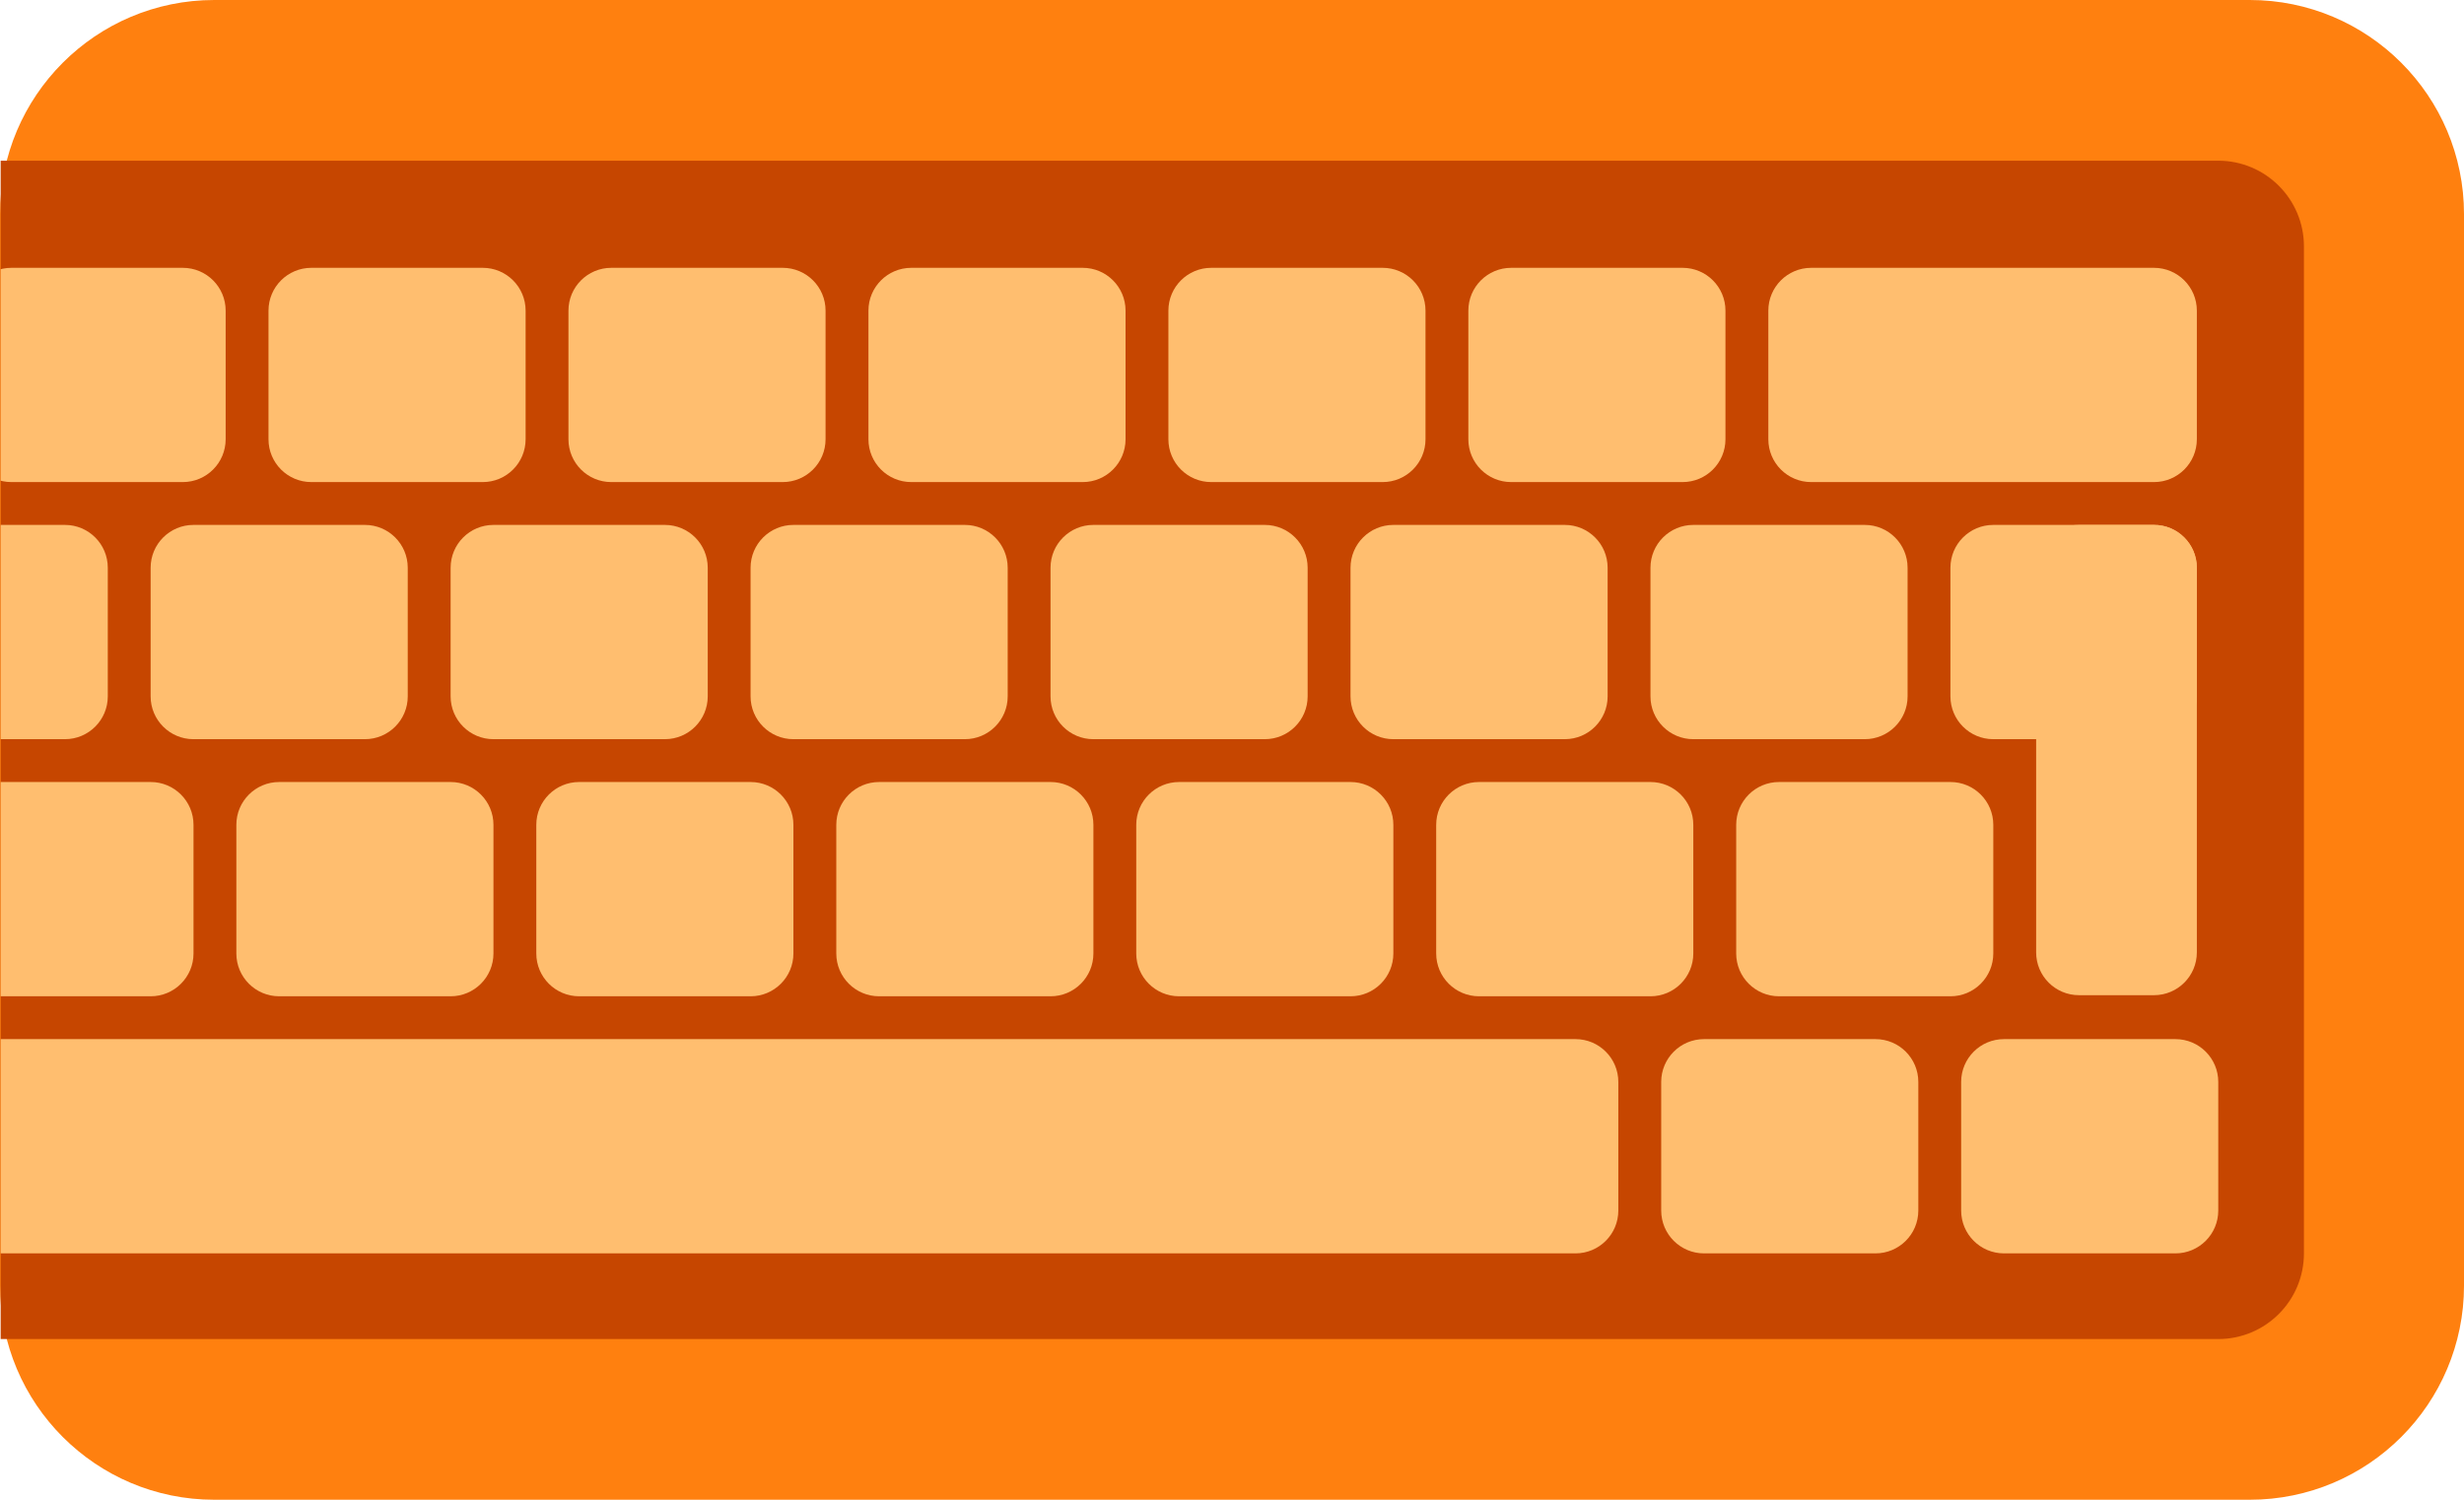
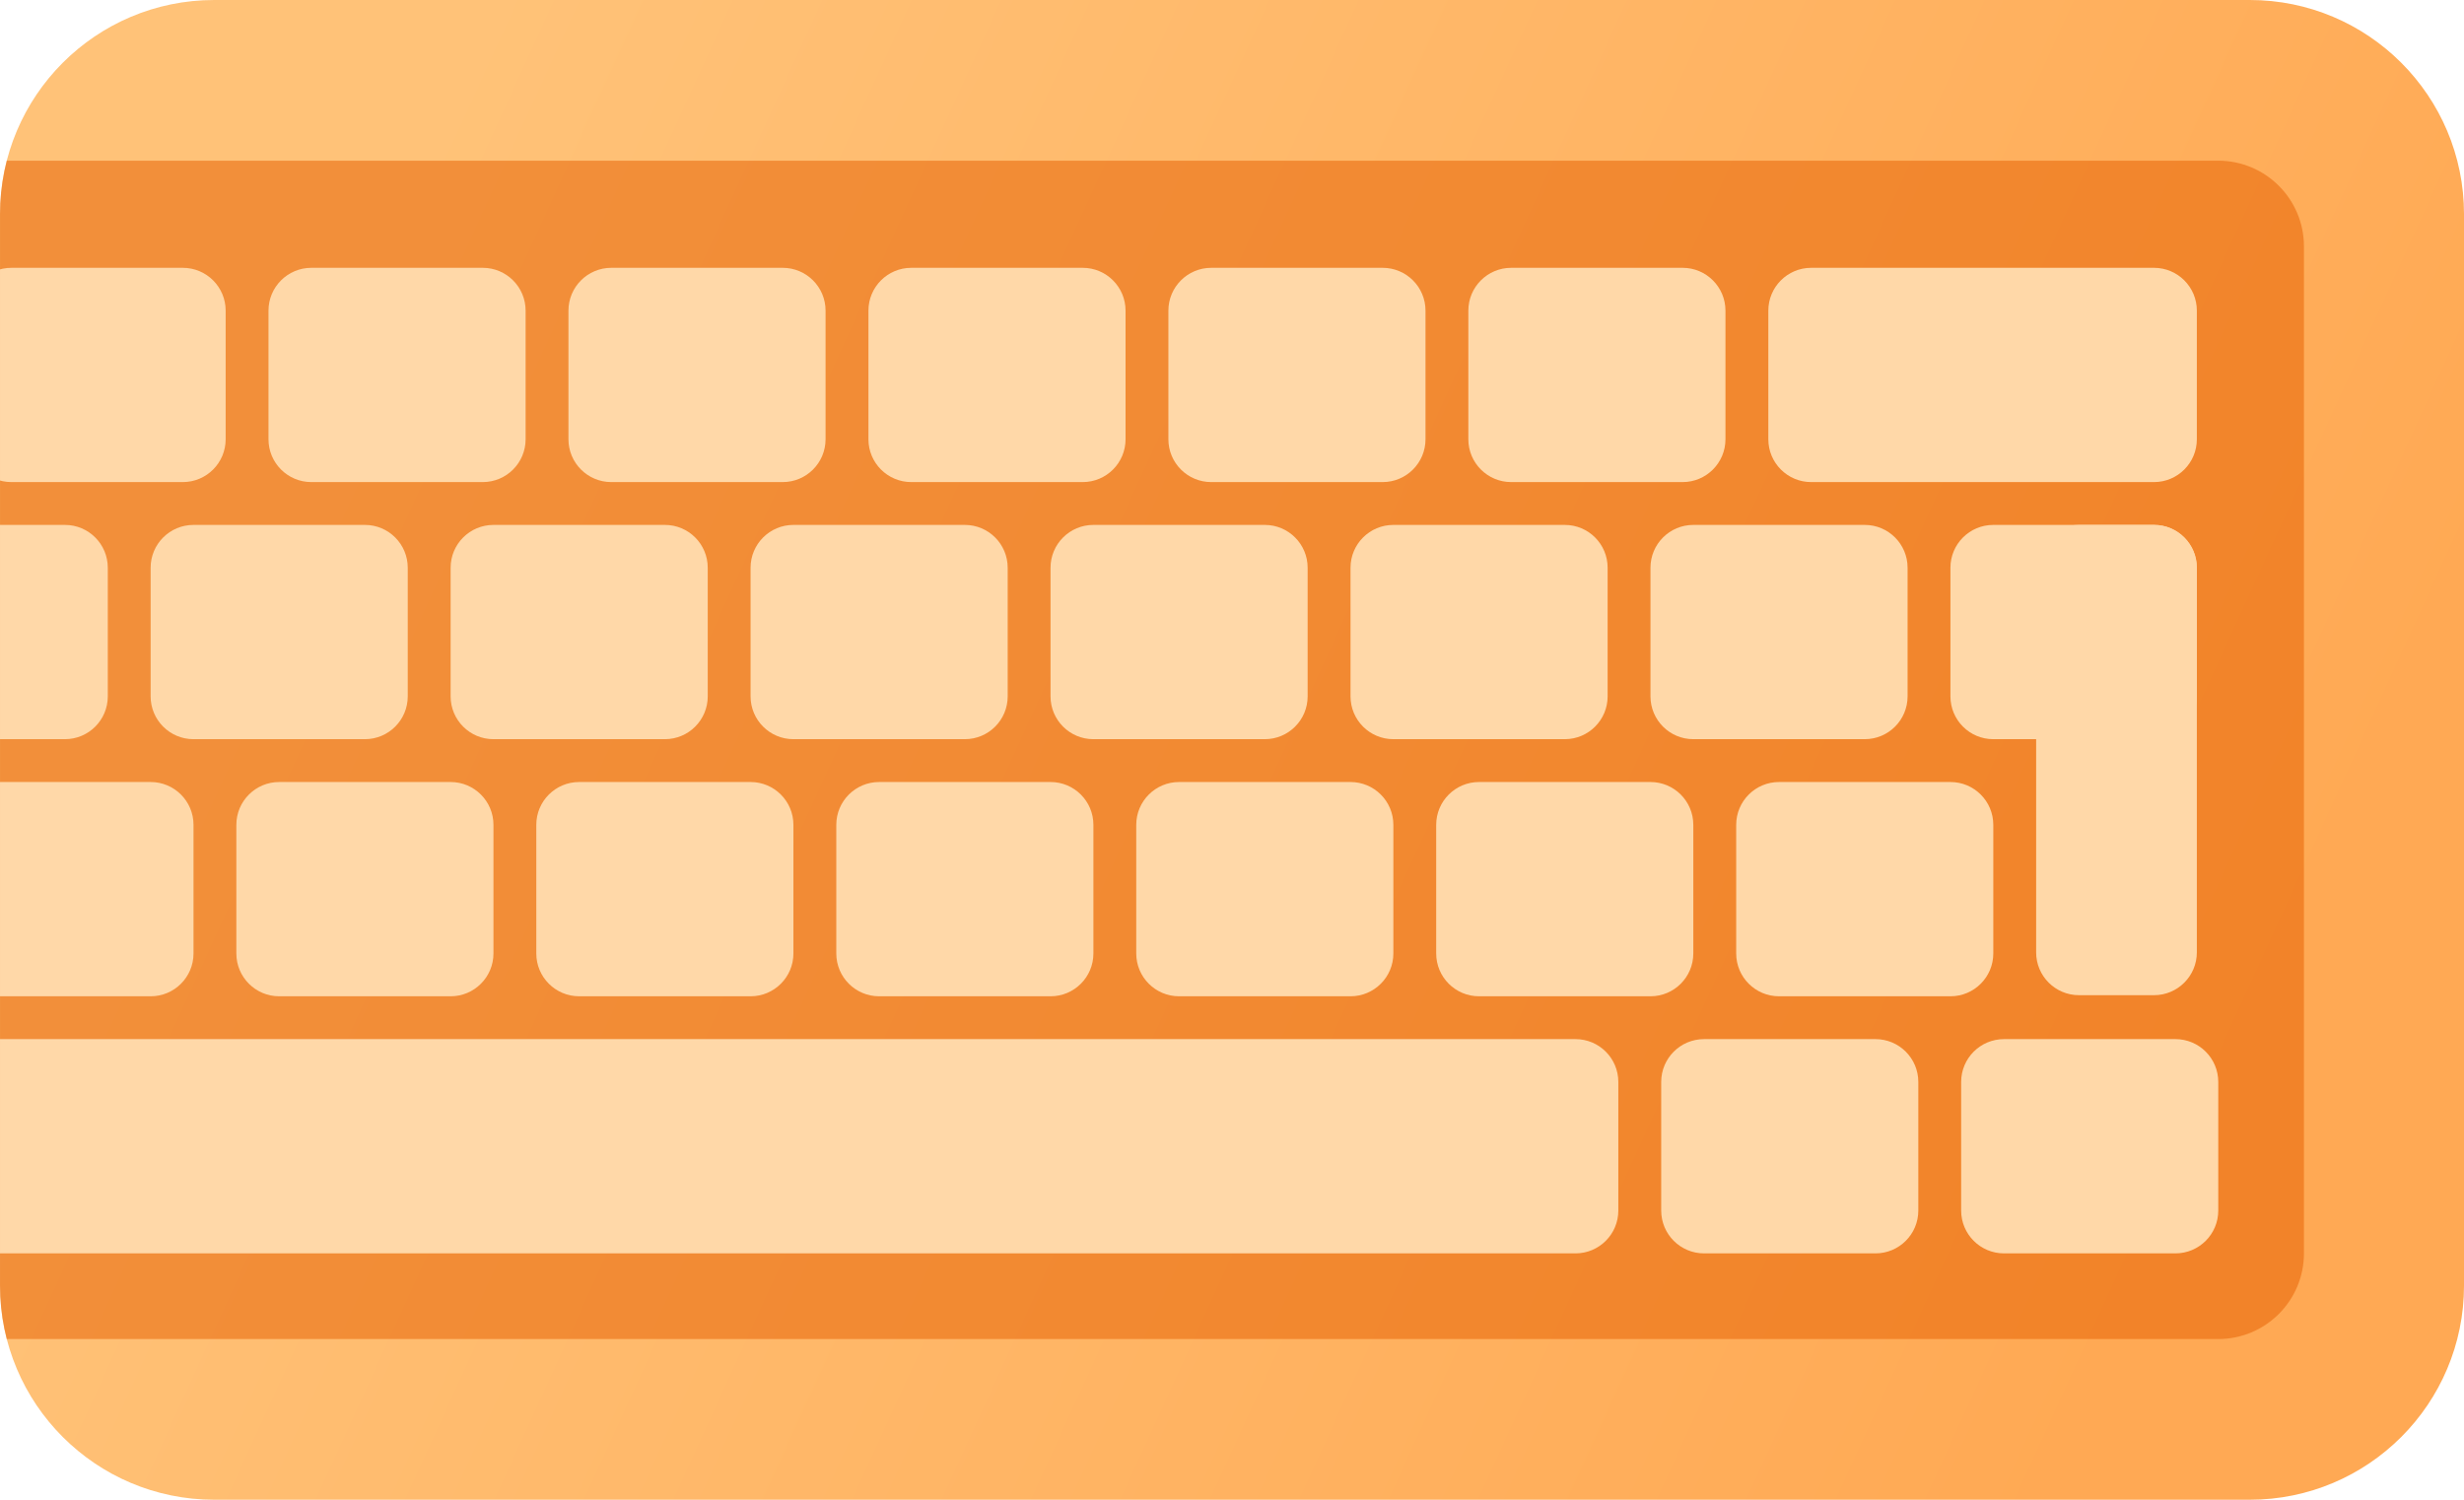
- <svg xmlns="http://www.w3.org/2000/svg" height="140" width="230" version="1.1" id="svg16997">
+ <svg xmlns="http://www.w3.org/2000/svg" xmlns:xlink="http://www.w3.org/1999/xlink" height="140" width="230" version="1.1" id="svg16997">
  <defs id="defs16935">
-     <clipPath clipPathUnits="userSpaceOnUse" id="a">
-       <rect style="fill:#99c1f1;stroke:none;stroke-width:4.763;stroke-linecap:round;stroke-dashoffset:26.4" width="60.854" height="37.042" x="-47.604" y="164.656" ry="2.117" rx="2.117" id="rect16932" />
+     <linearGradient id="linearGradient2">
+       <stop style="stop-color:#ffbe6f;stop-opacity:1" offset="0" id="stop2" />
+       <stop style="stop-color:#ffa348;stop-opacity:1" offset="1" id="stop3" />
+     </linearGradient>
+     <clipPath clipPathUnits="userSpaceOnUse" id="clipPath1">
+       <rect style="font-variation-settings:normal;opacity:1;vector-effect:none;fill:#ff7800;fill-opacity:0.939;stroke:none;stroke-width:4.763;stroke-linecap:round;stroke-linejoin:miter;stroke-miterlimit:4;stroke-dasharray:none;stroke-dashoffset:26.4;stroke-opacity:1;-inkscape-stroke:none;stop-color:#000000;stop-opacity:1" width="60.854" height="37.042" x="-47.62" ry="5.292" rx="5.292" id="rect2" y="164.656" />
    </clipPath>
+     <linearGradient xlink:href="#linearGradient2" id="linearGradient3" x1="35" y1="20" x2="210" y2="100" gradientUnits="userSpaceOnUse" />
  </defs>
-   <rect style="font-variation-settings:normal;opacity:1;vector-effect:none;fill:#ff7800;fill-opacity:0.939;stroke:none;stroke-width:18;stroke-linecap:round;stroke-linejoin:miter;stroke-miterlimit:4;stroke-dasharray:none;stroke-dashoffset:26.4;stroke-opacity:1;-inkscape-stroke:none;stop-color:#000000;stop-opacity:1" width="230" height="140" x="0.001" ry="20" rx="20" id="rect16937" y="0" />
-   <g transform="translate(179.982 -622.323) scale(3.77953)" clip-path="url(#a)" id="g16995">
+   <rect style="font-variation-settings:normal;opacity:1;vector-effect:none;fill:url(#linearGradient3);fill-opacity:0.939;stroke:none;stroke-width:18;stroke-linecap:round;stroke-linejoin:miter;stroke-miterlimit:4;stroke-dasharray:none;stroke-dashoffset:26.4;stroke-opacity:1;-inkscape-stroke:none;stop-color:#000000;stop-opacity:1" width="230" height="140" x="0.001" ry="20" rx="20" id="rect16937" y="0" />
+   <g transform="translate(179.982 -622.323) scale(3.77953)" clip-path="url(#clipPath1)" id="g16995">
    <g transform="translate(1.852 .265)" id="g16993">
-       <rect ry="2.117" rx="2.117" y="168.36" x="-52.102" height="29.104" width="59.531" style="display:inline;fill:#c64600;fill-opacity:1;stroke:none;stroke-width:1.549;stroke-linecap:round;stroke-linejoin:miter;stroke-miterlimit:4;stroke-dasharray:none;stroke-dashoffset:0;stroke-opacity:1;marker:none;marker-start:none;marker-mid:none;marker-end:none;paint-order:normal" id="rect16939" />
-       <rect style="display:inline;fill:#ffbe6f;fill-opacity:1;stroke:none;stroke-width:1.058;stroke-linecap:round;stroke-linejoin:miter;stroke-miterlimit:4;stroke-dasharray:none;stroke-dashoffset:0;stroke-opacity:1;marker:none;marker-start:none;marker-mid:none;marker-end:none;paint-order:normal" width="6.35" height="5.292" x="-8.71" y="177.356" rx="1.058" ry="1.058" id="rect16941" />
-       <rect style="display:inline;fill:#ffbe6f;fill-opacity:1;stroke:none;stroke-width:1.058;stroke-linecap:round;stroke-linejoin:miter;stroke-miterlimit:4;stroke-dasharray:none;stroke-dashoffset:0;stroke-opacity:1;marker:none;marker-start:none;marker-mid:none;marker-end:none;paint-order:normal" width="6.35" height="5.292" x="-16.118" y="177.356" rx="1.058" ry="1.058" id="rect16943" />
-       <rect style="display:inline;fill:#ffbe6f;fill-opacity:1;stroke:none;stroke-width:1.058;stroke-linecap:round;stroke-linejoin:miter;stroke-miterlimit:4;stroke-dasharray:none;stroke-dashoffset:0;stroke-opacity:1;marker:none;marker-start:none;marker-mid:none;marker-end:none;paint-order:normal" width="6.35" height="5.292" x="-23.527" y="177.356" rx="1.058" ry="1.058" id="rect16945" />
-       <rect style="display:inline;fill:#ffbe6f;fill-opacity:1;stroke:none;stroke-width:1.058;stroke-linecap:round;stroke-linejoin:miter;stroke-miterlimit:4;stroke-dasharray:none;stroke-dashoffset:0;stroke-opacity:1;marker:none;marker-start:none;marker-mid:none;marker-end:none;paint-order:normal" width="6.35" height="5.292" x="-30.935" y="177.356" rx="1.058" ry="1.058" id="rect16947" />
-       <rect style="display:inline;fill:#ffbe6f;fill-opacity:1;stroke:none;stroke-width:1.058;stroke-linecap:round;stroke-linejoin:miter;stroke-miterlimit:4;stroke-dasharray:none;stroke-dashoffset:0;stroke-opacity:1;marker:none;marker-start:none;marker-mid:none;marker-end:none;paint-order:normal" width="6.35" height="5.292" x="-38.343" y="177.356" rx="1.058" ry="1.058" id="rect16949" />
-       <rect style="display:inline;fill:#ffbe6f;fill-opacity:1;stroke:none;stroke-width:1.058;stroke-linecap:round;stroke-linejoin:miter;stroke-miterlimit:4;stroke-dasharray:none;stroke-dashoffset:0;stroke-opacity:1;marker:none;marker-start:none;marker-mid:none;marker-end:none;paint-order:normal" width="6.35" height="5.292" x="-45.752" y="177.356" rx="1.058" ry="1.058" id="rect16951" />
-       <rect style="display:inline;fill:#ffbe6f;fill-opacity:1;stroke:none;stroke-width:1.058;stroke-linecap:round;stroke-linejoin:miter;stroke-miterlimit:4;stroke-dasharray:none;stroke-dashoffset:0;stroke-opacity:1;marker:none;marker-start:none;marker-mid:none;marker-end:none;paint-order:normal" width="6.35" height="5.292" x="-53.16" y="177.356" rx="1.058" ry="1.058" id="rect16953" />
-       <rect y="171.006" x="-5.799" height="5.292" width="10.583" style="display:inline;fill:#ffbe6f;fill-opacity:1;stroke:none;stroke-width:1.058;stroke-linecap:round;stroke-linejoin:miter;stroke-miterlimit:4;stroke-dasharray:none;stroke-dashoffset:0;stroke-opacity:1;marker:none;marker-start:none;marker-mid:none;marker-end:none;paint-order:normal" rx="1.058" ry="1.058" id="rect16955" />
-       <rect style="display:inline;fill:#ffbe6f;fill-opacity:1;stroke:none;stroke-width:1.058;stroke-linecap:round;stroke-linejoin:miter;stroke-miterlimit:4;stroke-dasharray:none;stroke-dashoffset:0;stroke-opacity:1;marker:none;marker-start:none;marker-mid:none;marker-end:none;paint-order:normal" width="6.35" height="5.292" x="-13.208" y="171.006" rx="1.058" ry="1.058" id="rect16957" />
-       <rect y="177.356" x="-1.302" height="5.292" width="6.085" style="display:inline;fill:#ffbe6f;fill-opacity:1;stroke:none;stroke-width:1.058;stroke-linecap:round;stroke-linejoin:miter;stroke-miterlimit:4;stroke-dasharray:none;stroke-dashoffset:0;stroke-opacity:1;marker:none;marker-start:none;marker-mid:none;marker-end:none;paint-order:normal" rx="1.058" ry="1.058" id="rect16959" />
-       <rect style="display:inline;fill:#ffbe6f;fill-opacity:1;stroke:none;stroke-width:1.058;stroke-linecap:round;stroke-linejoin:miter;stroke-miterlimit:4;stroke-dasharray:none;stroke-dashoffset:0;stroke-opacity:1;marker:none;marker-start:none;marker-mid:none;marker-end:none;paint-order:normal" width="3.969" height="11.615" x=".815" y="177.356" rx="1.058" ry="1.058" id="rect16961" />
-       <rect style="display:inline;fill:#ffbe6f;fill-opacity:1;stroke:none;stroke-width:1.058;stroke-linecap:round;stroke-linejoin:miter;stroke-miterlimit:4;stroke-dasharray:none;stroke-dashoffset:0;stroke-opacity:1;marker:none;marker-start:none;marker-mid:none;marker-end:none;paint-order:normal" width="6.35" height="5.292" x="-20.616" y="171.006" rx="1.058" ry="1.058" id="rect16963" />
-       <rect style="display:inline;fill:#ffbe6f;fill-opacity:1;stroke:none;stroke-width:1.058;stroke-linecap:round;stroke-linejoin:miter;stroke-miterlimit:4;stroke-dasharray:none;stroke-dashoffset:0;stroke-opacity:1;marker:none;marker-start:none;marker-mid:none;marker-end:none;paint-order:normal" width="6.35" height="5.292" x="-28.024" y="171.006" rx="1.058" ry="1.058" id="rect16965" />
-       <rect style="display:inline;fill:#ffbe6f;fill-opacity:1;stroke:none;stroke-width:1.058;stroke-linecap:round;stroke-linejoin:miter;stroke-miterlimit:4;stroke-dasharray:none;stroke-dashoffset:0;stroke-opacity:1;marker:none;marker-start:none;marker-mid:none;marker-end:none;paint-order:normal" width="6.35" height="5.292" x="-35.433" y="171.006" rx="1.058" ry="1.058" id="rect16967" />
-       <rect style="display:inline;fill:#ffbe6f;fill-opacity:1;stroke:none;stroke-width:1.058;stroke-linecap:round;stroke-linejoin:miter;stroke-miterlimit:4;stroke-dasharray:none;stroke-dashoffset:0;stroke-opacity:1;marker:none;marker-start:none;marker-mid:none;marker-end:none;paint-order:normal" width="6.35" height="5.292" x="-42.841" y="171.006" rx="1.058" ry="1.058" id="rect16969" />
-       <rect style="display:inline;fill:#ffbe6f;fill-opacity:1;stroke:none;stroke-width:1.058;stroke-linecap:round;stroke-linejoin:miter;stroke-miterlimit:4;stroke-dasharray:none;stroke-dashoffset:0;stroke-opacity:1;marker:none;marker-start:none;marker-mid:none;marker-end:none;paint-order:normal" width="6.35" height="5.292" x="-50.249" y="171.006" rx="1.058" ry="1.058" id="rect16971" />
-       <rect style="display:inline;fill:#ffbe6f;fill-opacity:1;stroke:none;stroke-width:1.058;stroke-linecap:round;stroke-linejoin:miter;stroke-miterlimit:4;stroke-dasharray:none;stroke-dashoffset:0;stroke-opacity:1;marker:none;marker-start:none;marker-mid:none;marker-end:none;paint-order:normal" width="6.35" height="5.292" x="-6.593" y="183.706" rx="1.058" ry="1.058" id="rect16973" />
-       <rect style="display:inline;fill:#ffbe6f;fill-opacity:1;stroke:none;stroke-width:1.058;stroke-linecap:round;stroke-linejoin:miter;stroke-miterlimit:4;stroke-dasharray:none;stroke-dashoffset:0;stroke-opacity:1;marker:none;marker-start:none;marker-mid:none;marker-end:none;paint-order:normal" width="6.35" height="5.292" x="-14.002" y="183.706" rx="1.058" ry="1.058" id="rect16975" />
-       <rect style="display:inline;fill:#ffbe6f;fill-opacity:1;stroke:none;stroke-width:1.058;stroke-linecap:round;stroke-linejoin:miter;stroke-miterlimit:4;stroke-dasharray:none;stroke-dashoffset:0;stroke-opacity:1;marker:none;marker-start:none;marker-mid:none;marker-end:none;paint-order:normal" width="6.35" height="5.292" x="-21.41" y="183.706" rx="1.058" ry="1.058" id="rect16977" />
-       <rect style="display:inline;fill:#ffbe6f;fill-opacity:1;stroke:none;stroke-width:1.058;stroke-linecap:round;stroke-linejoin:miter;stroke-miterlimit:4;stroke-dasharray:none;stroke-dashoffset:0;stroke-opacity:1;marker:none;marker-start:none;marker-mid:none;marker-end:none;paint-order:normal" width="6.35" height="5.292" x="-28.818" y="183.706" rx="1.058" ry="1.058" id="rect16979" />
-       <rect style="display:inline;fill:#ffbe6f;fill-opacity:1;stroke:none;stroke-width:1.058;stroke-linecap:round;stroke-linejoin:miter;stroke-miterlimit:4;stroke-dasharray:none;stroke-dashoffset:0;stroke-opacity:1;marker:none;marker-start:none;marker-mid:none;marker-end:none;paint-order:normal" width="6.35" height="5.292" x="-36.227" y="183.706" rx="1.058" ry="1.058" id="rect16981" />
-       <rect style="display:inline;fill:#ffbe6f;fill-opacity:1;stroke:none;stroke-width:1.058;stroke-linecap:round;stroke-linejoin:miter;stroke-miterlimit:4;stroke-dasharray:none;stroke-dashoffset:0;stroke-opacity:1;marker:none;marker-start:none;marker-mid:none;marker-end:none;paint-order:normal" width="6.35" height="5.292" x="-43.635" y="183.706" rx="1.058" ry="1.058" id="rect16983" />
-       <rect style="display:inline;fill:#ffbe6f;fill-opacity:1;stroke:none;stroke-width:1.058;stroke-linecap:round;stroke-linejoin:miter;stroke-miterlimit:4;stroke-dasharray:none;stroke-dashoffset:0;stroke-opacity:1;marker:none;marker-start:none;marker-mid:none;marker-end:none;paint-order:normal" width="6.35" height="5.292" x="-51.043" y="183.706" rx="1.058" ry="1.058" id="rect16985" />
-       <rect style="display:inline;fill:#ffbe6f;fill-opacity:1;stroke:none;stroke-width:1.058;stroke-linecap:round;stroke-linejoin:miter;stroke-miterlimit:4;stroke-dasharray:none;stroke-dashoffset:0;stroke-opacity:1;marker:none;marker-start:none;marker-mid:none;marker-end:none;paint-order:normal" width="6.35" height="5.292" x="-1.037" y="190.056" rx="1.058" ry="1.058" id="rect16987" />
-       <rect style="display:inline;fill:#ffbe6f;fill-opacity:1;stroke:none;stroke-width:1.058;stroke-linecap:round;stroke-linejoin:miter;stroke-miterlimit:4;stroke-dasharray:none;stroke-dashoffset:0;stroke-opacity:1;marker:none;marker-start:none;marker-mid:none;marker-end:none;paint-order:normal" width="6.35" height="5.292" x="-8.445" y="190.056" rx="1.058" ry="1.058" id="rect16989" />
-       <rect style="display:inline;fill:#ffbe6f;fill-opacity:1;stroke:none;stroke-width:1.058;stroke-linecap:round;stroke-linejoin:miter;stroke-miterlimit:4;stroke-dasharray:none;stroke-dashoffset:0;stroke-opacity:1;marker:none;marker-start:none;marker-mid:none;marker-end:none;paint-order:normal" width="42.598" height="5.292" x="-52.102" y="190.056" rx="1.058" ry="1.058" id="rect16991" />
+       <rect ry="2.117" rx="2.117" y="168.36" x="-52.102" height="29.104" width="59.531" style="display:inline;fill:#e66100;fill-opacity:0.512;stroke:none;stroke-width:1.549;stroke-linecap:round;stroke-linejoin:miter;stroke-miterlimit:4;stroke-dasharray:none;stroke-dashoffset:0;stroke-opacity:1;marker:none;marker-start:none;marker-mid:none;marker-end:none;paint-order:normal" id="rect16939" />
+       <rect style="display:inline;fill:#ffd8a8;fill-opacity:1;stroke:none;stroke-width:1.058;stroke-linecap:round;stroke-linejoin:miter;stroke-miterlimit:4;stroke-dasharray:none;stroke-dashoffset:0;stroke-opacity:1;marker:none;marker-start:none;marker-mid:none;marker-end:none;paint-order:normal" width="6.35" height="5.292" x="-8.71" y="177.356" rx="1.058" ry="1.058" id="rect16941" />
+       <rect style="display:inline;fill:#ffd8a8;fill-opacity:1;stroke:none;stroke-width:1.058;stroke-linecap:round;stroke-linejoin:miter;stroke-miterlimit:4;stroke-dasharray:none;stroke-dashoffset:0;stroke-opacity:1;marker:none;marker-start:none;marker-mid:none;marker-end:none;paint-order:normal" width="6.35" height="5.292" x="-16.118" y="177.356" rx="1.058" ry="1.058" id="rect16943" />
+       <rect style="display:inline;fill:#ffd8a8;fill-opacity:1;stroke:none;stroke-width:1.058;stroke-linecap:round;stroke-linejoin:miter;stroke-miterlimit:4;stroke-dasharray:none;stroke-dashoffset:0;stroke-opacity:1;marker:none;marker-start:none;marker-mid:none;marker-end:none;paint-order:normal" width="6.35" height="5.292" x="-23.527" y="177.356" rx="1.058" ry="1.058" id="rect16945" />
+       <rect style="display:inline;fill:#ffd8a8;fill-opacity:1;stroke:none;stroke-width:1.058;stroke-linecap:round;stroke-linejoin:miter;stroke-miterlimit:4;stroke-dasharray:none;stroke-dashoffset:0;stroke-opacity:1;marker:none;marker-start:none;marker-mid:none;marker-end:none;paint-order:normal" width="6.35" height="5.292" x="-30.935" y="177.356" rx="1.058" ry="1.058" id="rect16947" />
+       <rect style="display:inline;fill:#ffd8a8;fill-opacity:1;stroke:none;stroke-width:1.058;stroke-linecap:round;stroke-linejoin:miter;stroke-miterlimit:4;stroke-dasharray:none;stroke-dashoffset:0;stroke-opacity:1;marker:none;marker-start:none;marker-mid:none;marker-end:none;paint-order:normal" width="6.35" height="5.292" x="-38.343" y="177.356" rx="1.058" ry="1.058" id="rect16949" />
+       <rect style="display:inline;fill:#ffd8a8;fill-opacity:1;stroke:none;stroke-width:1.058;stroke-linecap:round;stroke-linejoin:miter;stroke-miterlimit:4;stroke-dasharray:none;stroke-dashoffset:0;stroke-opacity:1;marker:none;marker-start:none;marker-mid:none;marker-end:none;paint-order:normal" width="6.35" height="5.292" x="-45.752" y="177.356" rx="1.058" ry="1.058" id="rect16951" />
+       <rect style="display:inline;fill:#ffd8a8;fill-opacity:1;stroke:none;stroke-width:1.058;stroke-linecap:round;stroke-linejoin:miter;stroke-miterlimit:4;stroke-dasharray:none;stroke-dashoffset:0;stroke-opacity:1;marker:none;marker-start:none;marker-mid:none;marker-end:none;paint-order:normal" width="6.35" height="5.292" x="-53.16" y="177.356" rx="1.058" ry="1.058" id="rect16953" />
+       <rect y="171.006" x="-5.799" height="5.292" width="10.583" style="display:inline;fill:#ffd8a8;fill-opacity:1;stroke:none;stroke-width:1.058;stroke-linecap:round;stroke-linejoin:miter;stroke-miterlimit:4;stroke-dasharray:none;stroke-dashoffset:0;stroke-opacity:1;marker:none;marker-start:none;marker-mid:none;marker-end:none;paint-order:normal" rx="1.058" ry="1.058" id="rect16955" />
+       <rect style="display:inline;fill:#ffd8a8;fill-opacity:1;stroke:none;stroke-width:1.058;stroke-linecap:round;stroke-linejoin:miter;stroke-miterlimit:4;stroke-dasharray:none;stroke-dashoffset:0;stroke-opacity:1;marker:none;marker-start:none;marker-mid:none;marker-end:none;paint-order:normal" width="6.35" height="5.292" x="-13.208" y="171.006" rx="1.058" ry="1.058" id="rect16957" />
+       <rect y="177.356" x="-1.302" height="5.292" width="6.085" style="display:inline;fill:#ffd8a8;fill-opacity:1;stroke:none;stroke-width:1.058;stroke-linecap:round;stroke-linejoin:miter;stroke-miterlimit:4;stroke-dasharray:none;stroke-dashoffset:0;stroke-opacity:1;marker:none;marker-start:none;marker-mid:none;marker-end:none;paint-order:normal" rx="1.058" ry="1.058" id="rect16959" />
+       <rect style="display:inline;fill:#ffd8a8;fill-opacity:1;stroke:none;stroke-width:1.058;stroke-linecap:round;stroke-linejoin:miter;stroke-miterlimit:4;stroke-dasharray:none;stroke-dashoffset:0;stroke-opacity:1;marker:none;marker-start:none;marker-mid:none;marker-end:none;paint-order:normal" width="3.969" height="11.615" x=".815" y="177.356" rx="1.058" ry="1.058" id="rect16961" />
+       <rect style="display:inline;fill:#ffd8a8;fill-opacity:1;stroke:none;stroke-width:1.058;stroke-linecap:round;stroke-linejoin:miter;stroke-miterlimit:4;stroke-dasharray:none;stroke-dashoffset:0;stroke-opacity:1;marker:none;marker-start:none;marker-mid:none;marker-end:none;paint-order:normal" width="6.35" height="5.292" x="-20.616" y="171.006" rx="1.058" ry="1.058" id="rect16963" />
+       <rect style="display:inline;fill:#ffd8a8;fill-opacity:1;stroke:none;stroke-width:1.058;stroke-linecap:round;stroke-linejoin:miter;stroke-miterlimit:4;stroke-dasharray:none;stroke-dashoffset:0;stroke-opacity:1;marker:none;marker-start:none;marker-mid:none;marker-end:none;paint-order:normal" width="6.35" height="5.292" x="-28.024" y="171.006" rx="1.058" ry="1.058" id="rect16965" />
+       <rect style="display:inline;fill:#ffd8a8;fill-opacity:1;stroke:none;stroke-width:1.058;stroke-linecap:round;stroke-linejoin:miter;stroke-miterlimit:4;stroke-dasharray:none;stroke-dashoffset:0;stroke-opacity:1;marker:none;marker-start:none;marker-mid:none;marker-end:none;paint-order:normal" width="6.35" height="5.292" x="-35.433" y="171.006" rx="1.058" ry="1.058" id="rect16967" />
+       <rect style="display:inline;fill:#ffd8a8;fill-opacity:1;stroke:none;stroke-width:1.058;stroke-linecap:round;stroke-linejoin:miter;stroke-miterlimit:4;stroke-dasharray:none;stroke-dashoffset:0;stroke-opacity:1;marker:none;marker-start:none;marker-mid:none;marker-end:none;paint-order:normal" width="6.35" height="5.292" x="-42.841" y="171.006" rx="1.058" ry="1.058" id="rect16969" />
+       <rect style="display:inline;fill:#ffd8a8;fill-opacity:1;stroke:none;stroke-width:1.058;stroke-linecap:round;stroke-linejoin:miter;stroke-miterlimit:4;stroke-dasharray:none;stroke-dashoffset:0;stroke-opacity:1;marker:none;marker-start:none;marker-mid:none;marker-end:none;paint-order:normal" width="6.35" height="5.292" x="-50.249" y="171.006" rx="1.058" ry="1.058" id="rect16971" />
+       <rect style="display:inline;fill:#ffd8a8;fill-opacity:1;stroke:none;stroke-width:1.058;stroke-linecap:round;stroke-linejoin:miter;stroke-miterlimit:4;stroke-dasharray:none;stroke-dashoffset:0;stroke-opacity:1;marker:none;marker-start:none;marker-mid:none;marker-end:none;paint-order:normal" width="6.35" height="5.292" x="-6.593" y="183.706" rx="1.058" ry="1.058" id="rect16973" />
+       <rect style="display:inline;fill:#ffd8a8;fill-opacity:1;stroke:none;stroke-width:1.058;stroke-linecap:round;stroke-linejoin:miter;stroke-miterlimit:4;stroke-dasharray:none;stroke-dashoffset:0;stroke-opacity:1;marker:none;marker-start:none;marker-mid:none;marker-end:none;paint-order:normal" width="6.35" height="5.292" x="-14.002" y="183.706" rx="1.058" ry="1.058" id="rect16975" />
+       <rect style="display:inline;fill:#ffd8a8;fill-opacity:1;stroke:none;stroke-width:1.058;stroke-linecap:round;stroke-linejoin:miter;stroke-miterlimit:4;stroke-dasharray:none;stroke-dashoffset:0;stroke-opacity:1;marker:none;marker-start:none;marker-mid:none;marker-end:none;paint-order:normal" width="6.35" height="5.292" x="-21.41" y="183.706" rx="1.058" ry="1.058" id="rect16977" />
+       <rect style="display:inline;fill:#ffd8a8;fill-opacity:1;stroke:none;stroke-width:1.058;stroke-linecap:round;stroke-linejoin:miter;stroke-miterlimit:4;stroke-dasharray:none;stroke-dashoffset:0;stroke-opacity:1;marker:none;marker-start:none;marker-mid:none;marker-end:none;paint-order:normal" width="6.35" height="5.292" x="-28.818" y="183.706" rx="1.058" ry="1.058" id="rect16979" />
+       <rect style="display:inline;fill:#ffd8a8;fill-opacity:1;stroke:none;stroke-width:1.058;stroke-linecap:round;stroke-linejoin:miter;stroke-miterlimit:4;stroke-dasharray:none;stroke-dashoffset:0;stroke-opacity:1;marker:none;marker-start:none;marker-mid:none;marker-end:none;paint-order:normal" width="6.35" height="5.292" x="-36.227" y="183.706" rx="1.058" ry="1.058" id="rect16981" />
+       <rect style="display:inline;fill:#ffd8a8;fill-opacity:1;stroke:none;stroke-width:1.058;stroke-linecap:round;stroke-linejoin:miter;stroke-miterlimit:4;stroke-dasharray:none;stroke-dashoffset:0;stroke-opacity:1;marker:none;marker-start:none;marker-mid:none;marker-end:none;paint-order:normal" width="6.35" height="5.292" x="-43.635" y="183.706" rx="1.058" ry="1.058" id="rect16983" />
+       <rect style="display:inline;fill:#ffd8a8;fill-opacity:1;stroke:none;stroke-width:1.058;stroke-linecap:round;stroke-linejoin:miter;stroke-miterlimit:4;stroke-dasharray:none;stroke-dashoffset:0;stroke-opacity:1;marker:none;marker-start:none;marker-mid:none;marker-end:none;paint-order:normal" width="6.35" height="5.292" x="-51.043" y="183.706" rx="1.058" ry="1.058" id="rect16985" />
+       <rect style="display:inline;fill:#ffd8a8;fill-opacity:1;stroke:none;stroke-width:1.058;stroke-linecap:round;stroke-linejoin:miter;stroke-miterlimit:4;stroke-dasharray:none;stroke-dashoffset:0;stroke-opacity:1;marker:none;marker-start:none;marker-mid:none;marker-end:none;paint-order:normal" width="6.35" height="5.292" x="-1.037" y="190.056" rx="1.058" ry="1.058" id="rect16987" />
+       <rect style="display:inline;fill:#ffd8a8;fill-opacity:1;stroke:none;stroke-width:1.058;stroke-linecap:round;stroke-linejoin:miter;stroke-miterlimit:4;stroke-dasharray:none;stroke-dashoffset:0;stroke-opacity:1;marker:none;marker-start:none;marker-mid:none;marker-end:none;paint-order:normal" width="6.35" height="5.292" x="-8.445" y="190.056" rx="1.058" ry="1.058" id="rect16989" />
+       <rect style="display:inline;fill:#ffd8a8;fill-opacity:1;stroke:none;stroke-width:1.058;stroke-linecap:round;stroke-linejoin:miter;stroke-miterlimit:4;stroke-dasharray:none;stroke-dashoffset:0;stroke-opacity:1;marker:none;marker-start:none;marker-mid:none;marker-end:none;paint-order:normal" width="42.598" height="5.292" x="-52.102" y="190.056" rx="1.058" ry="1.058" id="rect16991" />
    </g>
  </g>
</svg>
